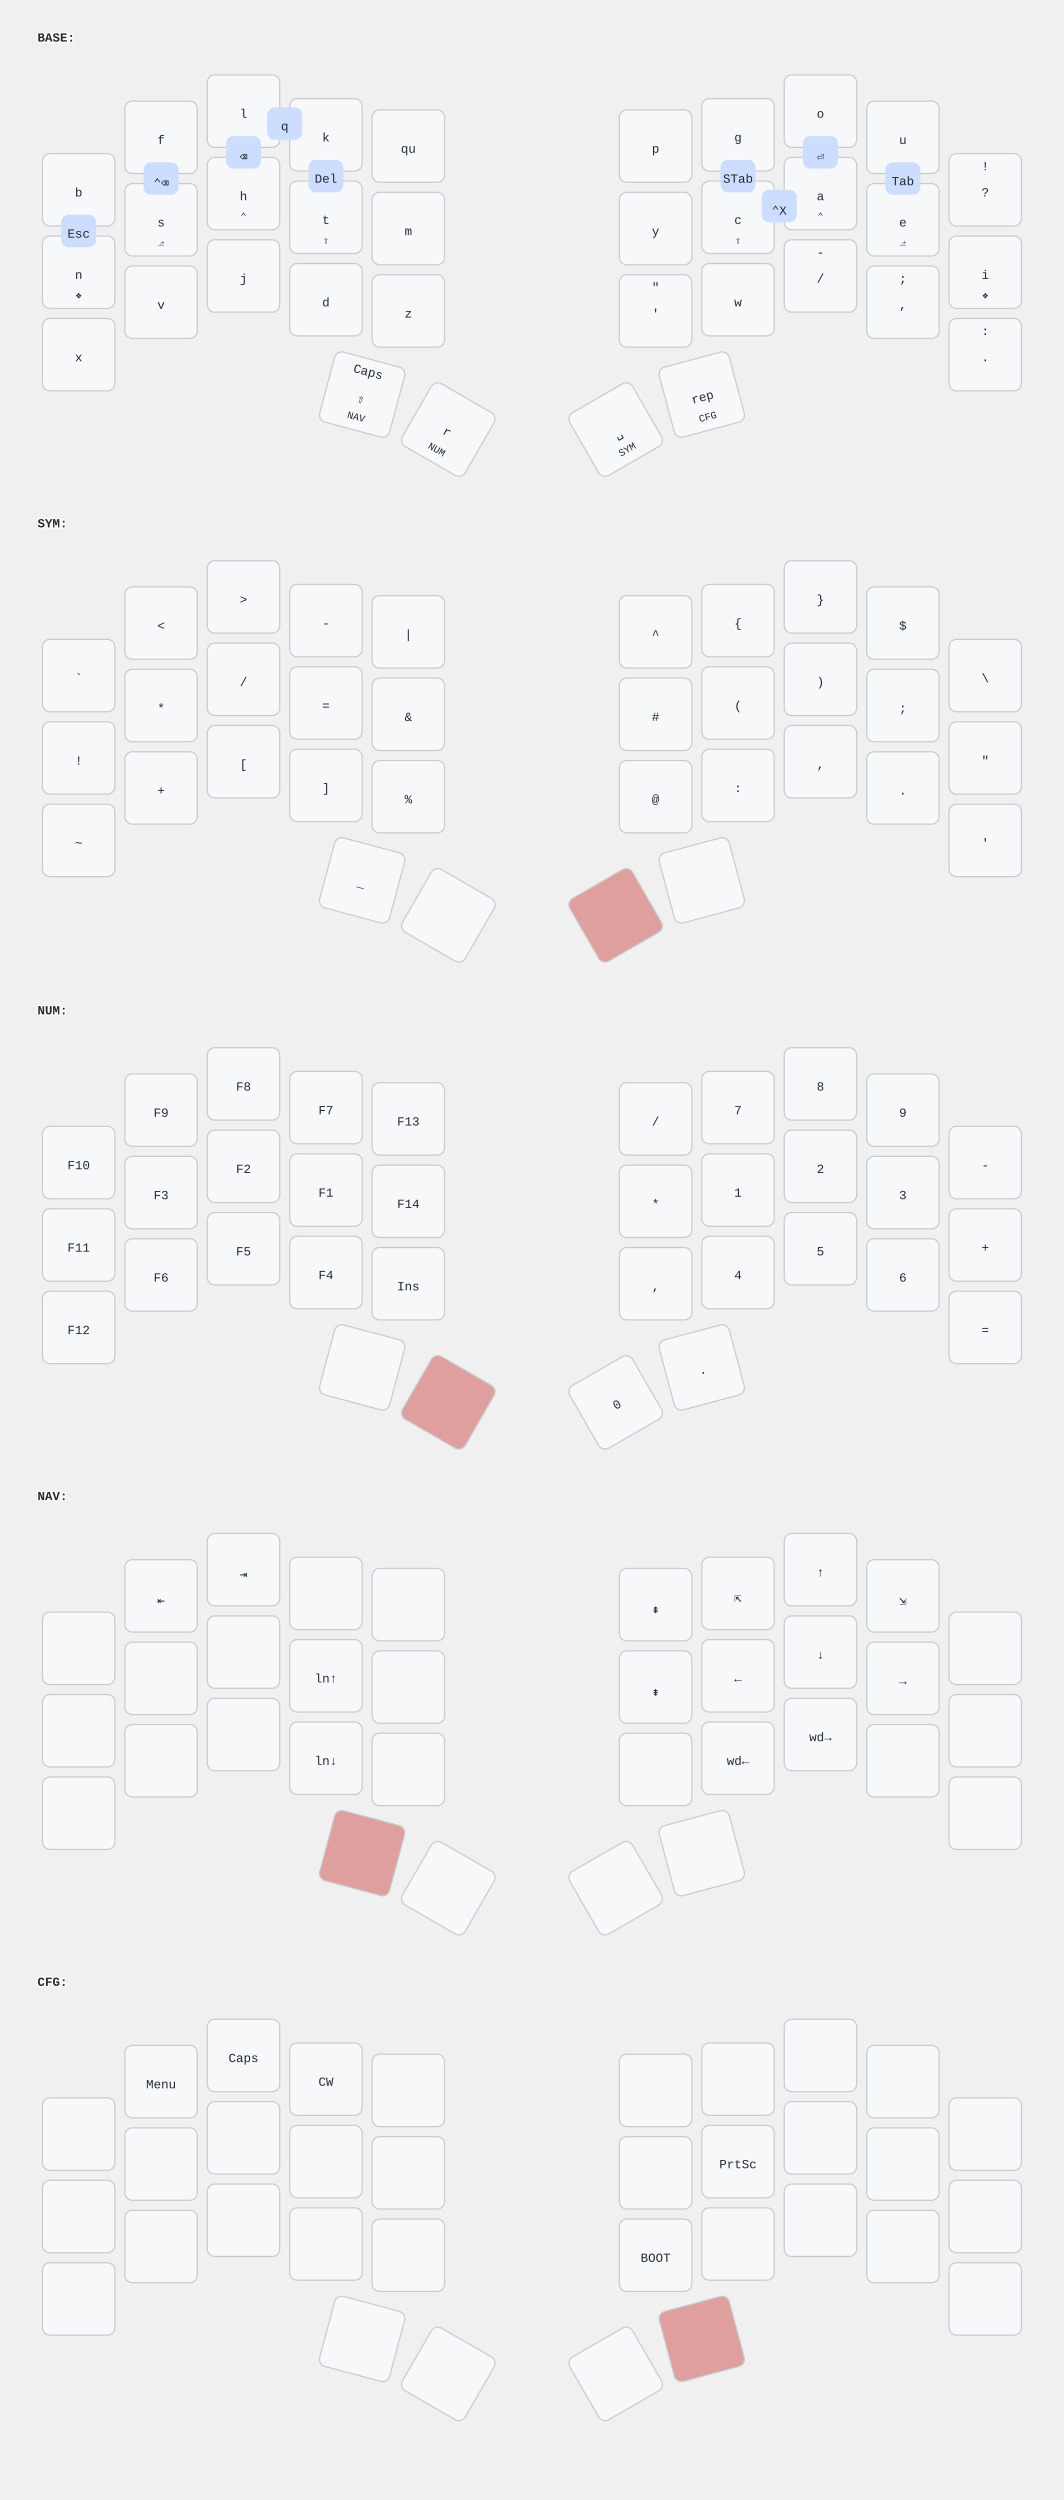
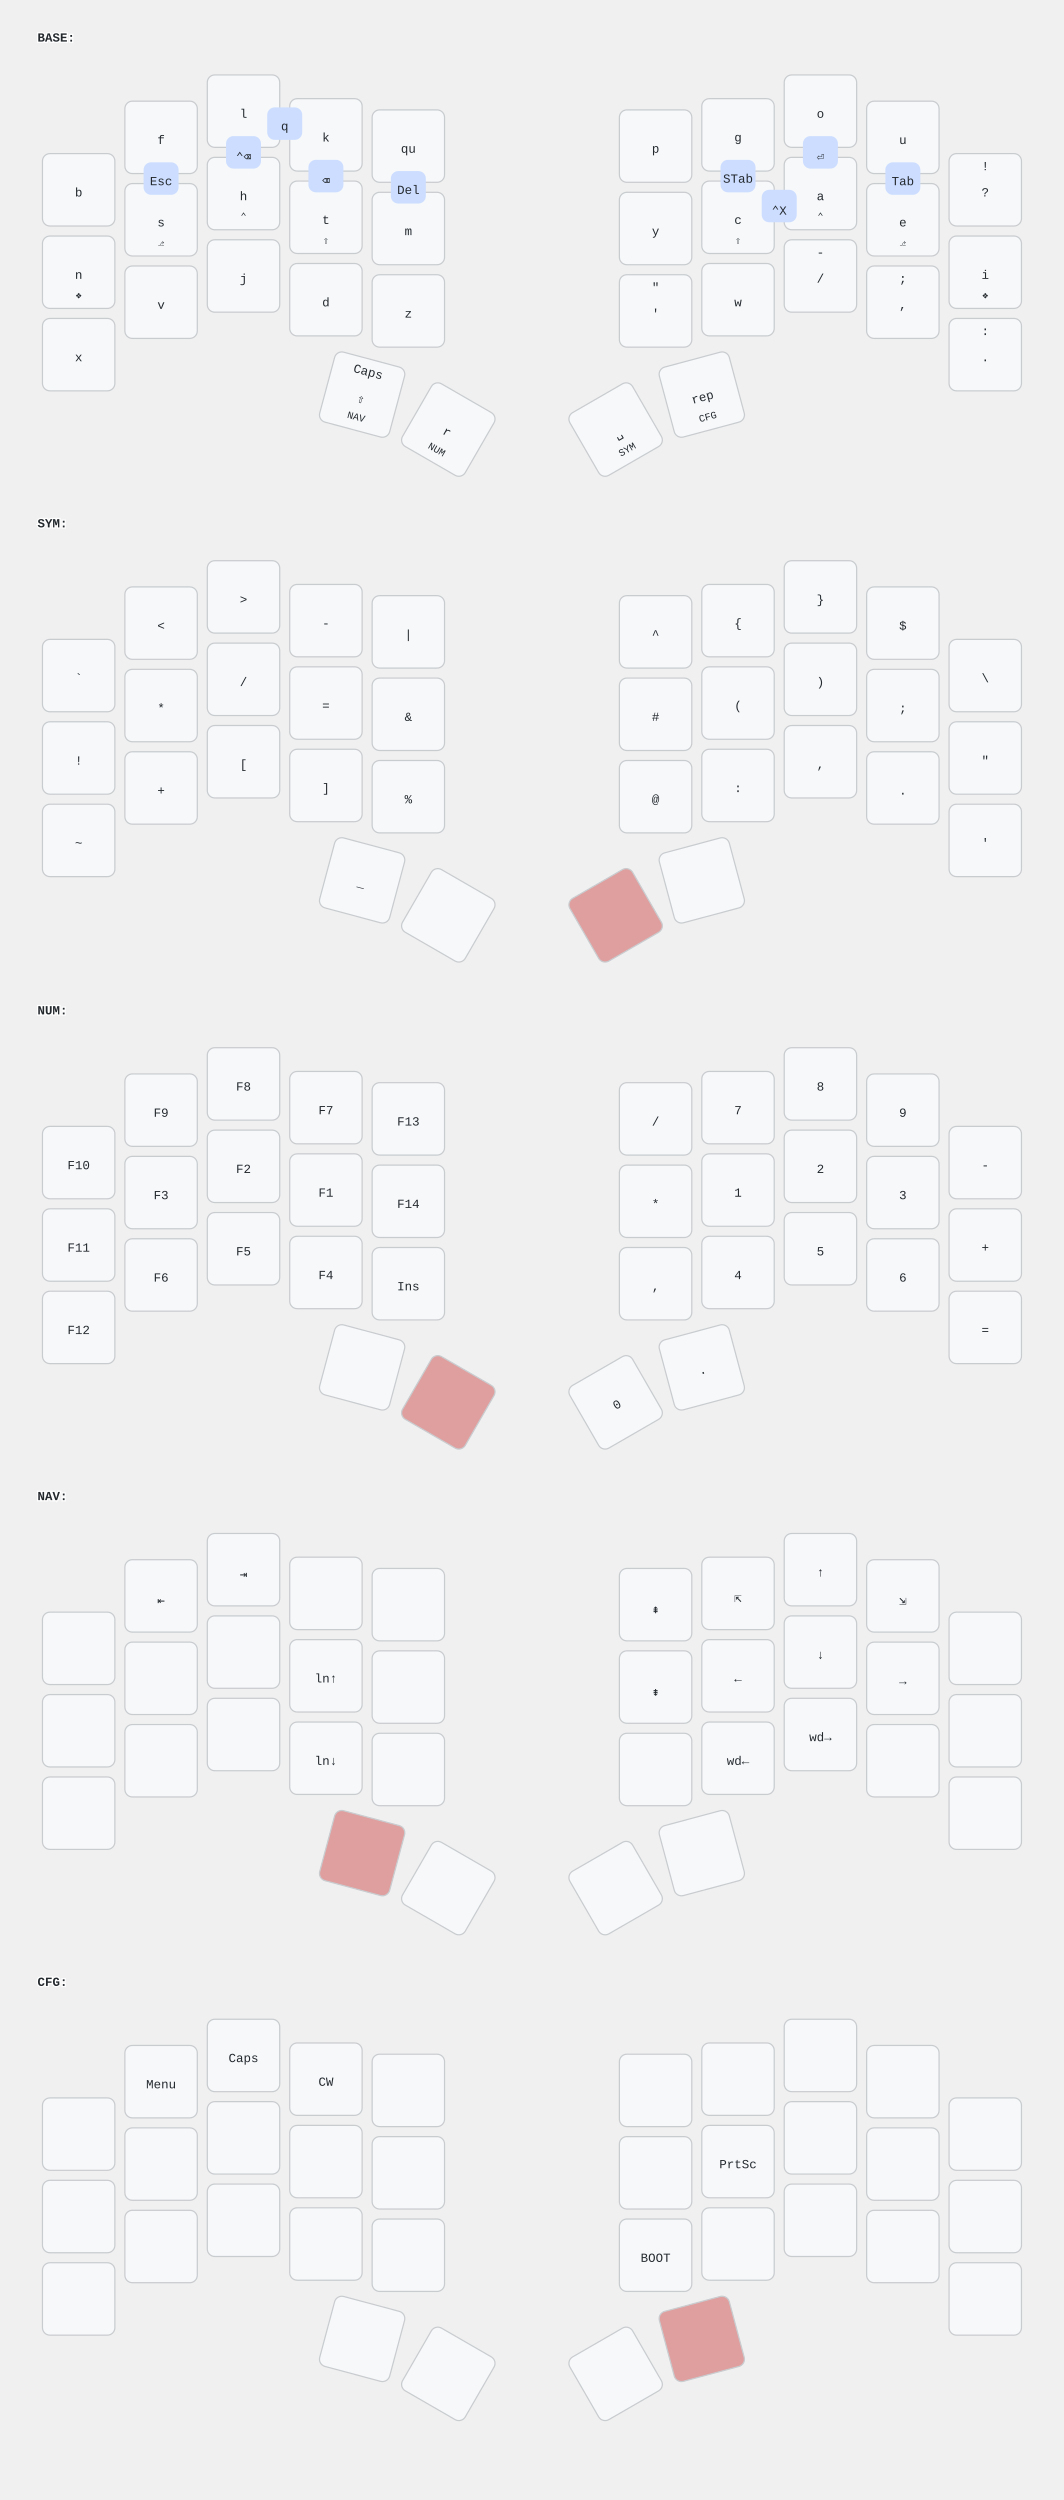
<svg xmlns="http://www.w3.org/2000/svg" width="852" height="2002" viewBox="0 0 852 2002" class="keymap">
  <style>/* inherit to force styles through use tags */
svg path {
    fill: inherit;
}

/* font and background color specifications */
svg.keymap {
    font-family: SFMono-Regular,Consolas,Liberation Mono,Menlo,monospace;
    font-size: 10px;
    font-kerning: normal;
    text-rendering: optimizeLegibility;
    fill: #24292e;
}

/* default key styling */
rect.key {
    fill: #f6f8fa;
    stroke: #c9cccf;
    stroke-width: 1;
}

/* default key side styling, only used is draw_key_sides is set */
rect.side {
    filter: brightness(90%);
}

/* color accent for combo boxes */
rect.combo, rect.combo-separate {
    fill: #cdf;
}

/* color accent for held keys */
rect.held, rect.combo.held {
    fill: #df9f9f;
}

/* color accent for ghost (optional) keys */
rect.ghost, rect.combo.ghost {
    stroke-dasharray: 4, 4;
    stroke-width: 2;
}

text {
    text-anchor: middle;
    dominant-baseline: hanging;
}

/* styling for layer labels */
text.label {
    font-weight: bold;
    text-anchor: start;
    stroke: white;
    stroke-width: 2;
    paint-order: stroke;
}

/* styling for combo tap, and key hold/shifted label text */
text.combo, text.hold, text.shifted {
    font-size: 10px;
}

/* styling for hold label text */
text.hold {
    font-size: 8px;
}

text.hold {
    text-anchor: middle;
    dominant-baseline: auto;
}

text.shifted {
    text-anchor: middle;
    dominant-baseline: hanging;
}

/* styling for hold/shifted label text in combo box */
text.combo.hold, text.combo.shifted {
    font-size: 8px;
}

/* lighter symbol for transparent keys */
text.trans {
    fill: #7b7e81;
}

/* styling for combo dendrons */
path.combo {
    stroke-width: 1;
    stroke: gray;
    fill: none;
}

/* Start Tabler Icons Cleanup */
/* cannot use height/width with glyphs */
.icon-tabler &gt; path {
    fill: inherit;
    stroke: inherit;
    stroke-width: 2;
}
/* hide tabler's default box */
.icon-tabler &gt; path[stroke="none"][fill="none"] {
    visibility: hidden;
}
/* End Tabler Icons Cleanup */
</style>
  <g transform="translate(30, 0)" class="layer-BASE">
    <text x="0" y="28" class="label" id="BASE">BASE:</text>
    <g transform="translate(0, 56)">
      <g transform="translate(33, 96)" class="key keypos-0">
        <rect rx="6" ry="6" x="-29" y="-29" width="58" height="58" class="key" />
        <text x="0" y="0" class="key tap">b</text>
      </g>
      <g transform="translate(99, 54)" class="key keypos-1">
        <rect rx="6" ry="6" x="-29" y="-29" width="58" height="58" class="key" />
        <text x="0" y="0" class="key tap">f</text>
      </g>
      <g transform="translate(165, 33)" class="key keypos-2">
        <rect rx="6" ry="6" x="-29" y="-29" width="58" height="58" class="key" />
        <text x="0" y="0" class="key tap">l</text>
      </g>
      <g transform="translate(231, 52)" class="key keypos-3">
        <rect rx="6" ry="6" x="-29" y="-29" width="58" height="58" class="key" />
        <text x="0" y="0" class="key tap">k</text>
      </g>
      <g transform="translate(297, 61)" class="key keypos-4">
        <rect rx="6" ry="6" x="-29" y="-29" width="58" height="58" class="key" />
        <text x="0" y="0" class="key tap">qu</text>
      </g>
      <g transform="translate(495, 61)" class="key keypos-5">
        <rect rx="6" ry="6" x="-29" y="-29" width="58" height="58" class="key" />
        <text x="0" y="0" class="key tap">p</text>
      </g>
      <g transform="translate(561, 52)" class="key keypos-6">
        <rect rx="6" ry="6" x="-29" y="-29" width="58" height="58" class="key" />
        <text x="0" y="0" class="key tap">g</text>
      </g>
      <g transform="translate(627, 33)" class="key keypos-7">
        <rect rx="6" ry="6" x="-29" y="-29" width="58" height="58" class="key" />
        <text x="0" y="0" class="key tap">o</text>
      </g>
      <g transform="translate(693, 54)" class="key keypos-8">
        <rect rx="6" ry="6" x="-29" y="-29" width="58" height="58" class="key" />
        <text x="0" y="0" class="key tap">u</text>
      </g>
      <g transform="translate(759, 96)" class="key keypos-9">
        <rect rx="6" ry="6" x="-29" y="-29" width="58" height="58" class="key" />
        <text x="0" y="0" class="key tap">?</text>
        <text x="0" y="-21" class="key shifted">!</text>
      </g>
      <g transform="translate(33, 162)" class="key keypos-10">
        <rect rx="6" ry="6" x="-29" y="-29" width="58" height="58" class="key" />
        <text x="0" y="0" class="key tap">n</text>
        <text x="0" y="21" class="key hold">❖</text>
      </g>
      <g transform="translate(99, 120)" class="key keypos-11">
        <rect rx="6" ry="6" x="-29" y="-29" width="58" height="58" class="key" />
        <text x="0" y="0" class="key tap">s</text>
        <text x="0" y="21" class="key hold">⎇</text>
      </g>
      <g transform="translate(165, 99)" class="key keypos-12">
        <rect rx="6" ry="6" x="-29" y="-29" width="58" height="58" class="key" />
        <text x="0" y="0" class="key tap">h</text>
        <text x="0" y="21" class="key hold">⌃</text>
      </g>
      <g transform="translate(231, 118)" class="key keypos-13">
        <rect rx="6" ry="6" x="-29" y="-29" width="58" height="58" class="key" />
        <text x="0" y="0" class="key tap">t</text>
        <text x="0" y="21" class="key hold">⇧</text>
      </g>
      <g transform="translate(297, 127)" class="key keypos-14">
        <rect rx="6" ry="6" x="-29" y="-29" width="58" height="58" class="key" />
        <text x="0" y="0" class="key tap">m</text>
      </g>
      <g transform="translate(495, 127)" class="key keypos-15">
        <rect rx="6" ry="6" x="-29" y="-29" width="58" height="58" class="key" />
        <text x="0" y="0" class="key tap">y</text>
      </g>
      <g transform="translate(561, 118)" class="key keypos-16">
        <rect rx="6" ry="6" x="-29" y="-29" width="58" height="58" class="key" />
        <text x="0" y="0" class="key tap">c</text>
        <text x="0" y="21" class="key hold">⇧</text>
      </g>
      <g transform="translate(627, 99)" class="key keypos-17">
        <rect rx="6" ry="6" x="-29" y="-29" width="58" height="58" class="key" />
        <text x="0" y="0" class="key tap">a</text>
        <text x="0" y="21" class="key hold">⌃</text>
      </g>
      <g transform="translate(693, 120)" class="key keypos-18">
        <rect rx="6" ry="6" x="-29" y="-29" width="58" height="58" class="key" />
        <text x="0" y="0" class="key tap">e</text>
        <text x="0" y="21" class="key hold">⎇</text>
      </g>
      <g transform="translate(759, 162)" class="key keypos-19">
        <rect rx="6" ry="6" x="-29" y="-29" width="58" height="58" class="key" />
        <text x="0" y="0" class="key tap">i</text>
        <text x="0" y="21" class="key hold">❖</text>
      </g>
      <g transform="translate(33, 228)" class="key keypos-20">
        <rect rx="6" ry="6" x="-29" y="-29" width="58" height="58" class="key" />
        <text x="0" y="0" class="key tap">x</text>
      </g>
      <g transform="translate(99, 186)" class="key keypos-21">
        <rect rx="6" ry="6" x="-29" y="-29" width="58" height="58" class="key" />
        <text x="0" y="0" class="key tap">v</text>
      </g>
      <g transform="translate(165, 165)" class="key keypos-22">
        <rect rx="6" ry="6" x="-29" y="-29" width="58" height="58" class="key" />
        <text x="0" y="0" class="key tap">j</text>
      </g>
      <g transform="translate(231, 184)" class="key keypos-23">
        <rect rx="6" ry="6" x="-29" y="-29" width="58" height="58" class="key" />
        <text x="0" y="0" class="key tap">d</text>
      </g>
      <g transform="translate(297, 193)" class="key keypos-24">
        <rect rx="6" ry="6" x="-29" y="-29" width="58" height="58" class="key" />
        <text x="0" y="0" class="key tap">z</text>
      </g>
      <g transform="translate(495, 193)" class="key keypos-25">
        <rect rx="6" ry="6" x="-29" y="-29" width="58" height="58" class="key" />
        <text x="0" y="0" class="key tap">'</text>
        <text x="0" y="-21" class="key shifted">"</text>
      </g>
      <g transform="translate(561, 184)" class="key keypos-26">
        <rect rx="6" ry="6" x="-29" y="-29" width="58" height="58" class="key" />
        <text x="0" y="0" class="key tap">w</text>
      </g>
      <g transform="translate(627, 165)" class="key keypos-27">
        <rect rx="6" ry="6" x="-29" y="-29" width="58" height="58" class="key" />
        <text x="0" y="0" class="key tap">/</text>
        <text x="0" y="-21" class="key shifted">-</text>
      </g>
      <g transform="translate(693, 186)" class="key keypos-28">
        <rect rx="6" ry="6" x="-29" y="-29" width="58" height="58" class="key" />
        <text x="0" y="0" class="key tap">,</text>
        <text x="0" y="-21" class="key shifted">;</text>
      </g>
      <g transform="translate(759, 228)" class="key keypos-29">
        <rect rx="6" ry="6" x="-29" y="-29" width="58" height="58" class="key" />
        <text x="0" y="0" class="key tap">.</text>
        <text x="0" y="-21" class="key shifted">:</text>
      </g>
      <g transform="translate(260, 260) rotate(15.0)" class="key keypos-30">
        <rect rx="6" ry="6" x="-29" y="-29" width="58" height="58" class="key" />
        <text x="0" y="0" class="key tap">⇧</text>
        <a href="#NAV">
          <text x="0" y="21" class="key hold layer-activator">NAV</text>
        </a>
        <text x="0" y="-21" class="key shifted">Caps</text>
      </g>
      <g transform="translate(329, 288) rotate(30.0)" class="key keypos-31">
        <rect rx="6" ry="6" x="-29" y="-29" width="58" height="58" class="key" />
        <text x="0" y="0" class="key tap">r</text>
        <a href="#NUM">
          <text x="0" y="21" class="key hold layer-activator">NUM</text>
        </a>
      </g>
      <g transform="translate(463, 288) rotate(-30.0)" class="key keypos-32">
        <rect rx="6" ry="6" x="-29" y="-29" width="58" height="58" class="key" />
        <text x="0" y="0" class="key tap">␣</text>
        <a href="#SYM">
          <text x="0" y="21" class="key hold layer-activator">SYM</text>
        </a>
      </g>
      <g transform="translate(532, 260) rotate(-15.0)" class="key keypos-33">
        <rect rx="6" ry="6" x="-29" y="-29" width="58" height="58" class="key" />
        <text x="0" y="0" class="key tap">rep</text>
        <a href="#CFG">
          <text x="0" y="21" class="key hold layer-activator">CFG</text>
        </a>
      </g>
      <g class="combo combopos-0">
        <rect rx="6" ry="6" x="184" y="30" width="28" height="26" class="combo" />
        <text x="198" y="43" class="combo tap">q</text>
      </g>
      <g class="combo combopos-1">
-         <rect rx="6" ry="6" x="19" y="116" width="28" height="26" class="combo" />
-         <text x="33" y="129" class="combo tap">Esc</text>
+         <rect rx="6" ry="6" x="85" y="74" width="28" height="26" class="combo" />
+         <text x="99" y="87" class="combo tap">Esc</text>
      </g>
      <g class="combo combopos-2">
-         <rect rx="6" ry="6" x="85" y="74" width="28" height="26" class="combo" />
-         <text x="99" y="87" class="combo tap">⌃⌫</text>
+         <rect rx="6" ry="6" x="151" y="53" width="28" height="26" class="combo" />
+         <text x="165" y="66" class="combo tap">⌃⌫</text>
      </g>
      <g class="combo combopos-3">
-         <rect rx="6" ry="6" x="151" y="53" width="28" height="26" class="combo" />
-         <text x="165" y="66" class="combo tap">⌫</text>
+         <rect rx="6" ry="6" x="217" y="72" width="28" height="26" class="combo" />
+         <text x="231" y="85" class="combo tap">⌫</text>
      </g>
      <g class="combo combopos-4">
-         <rect rx="6" ry="6" x="217" y="72" width="28" height="26" class="combo" />
-         <text x="231" y="85" class="combo tap">Del</text>
+         <rect rx="6" ry="6" x="283" y="81" width="28" height="26" class="combo" />
+         <text x="297" y="94" class="combo tap">Del</text>
      </g>
      <g class="combo combopos-5">
        <rect rx="6" ry="6" x="547" y="72" width="28" height="26" class="combo" />
        <text x="561" y="85" class="combo tap">STab</text>
      </g>
      <g class="combo combopos-6">
        <rect rx="6" ry="6" x="613" y="53" width="28" height="26" class="combo" />
        <text x="627" y="66" class="combo tap">⏎</text>
      </g>
      <g class="combo combopos-7">
        <rect rx="6" ry="6" x="679" y="74" width="28" height="26" class="combo" />
        <text x="693" y="87" class="combo tap">Tab</text>
      </g>
      <g class="combo combopos-8">
        <rect rx="6" ry="6" x="580" y="96" width="28" height="26" class="combo" />
        <text x="594" y="109" class="combo tap">⌃X</text>
      </g>
    </g>
  </g>
  <g transform="translate(30, 389)" class="layer-SYM">
    <text x="0" y="28" class="label" id="SYM">SYM:</text>
    <g transform="translate(0, 56)">
      <g transform="translate(33, 96)" class="key keypos-0">
        <rect rx="6" ry="6" x="-29" y="-29" width="58" height="58" class="key" />
        <text x="0" y="0" class="key tap">`</text>
      </g>
      <g transform="translate(99, 54)" class="key keypos-1">
        <rect rx="6" ry="6" x="-29" y="-29" width="58" height="58" class="key" />
        <text x="0" y="0" class="key tap">&lt;</text>
      </g>
      <g transform="translate(165, 33)" class="key keypos-2">
        <rect rx="6" ry="6" x="-29" y="-29" width="58" height="58" class="key" />
        <text x="0" y="0" class="key tap">&gt;</text>
      </g>
      <g transform="translate(231, 52)" class="key keypos-3">
        <rect rx="6" ry="6" x="-29" y="-29" width="58" height="58" class="key" />
        <text x="0" y="0" class="key tap">-</text>
      </g>
      <g transform="translate(297, 61)" class="key keypos-4">
        <rect rx="6" ry="6" x="-29" y="-29" width="58" height="58" class="key" />
        <text x="0" y="0" class="key tap">|</text>
      </g>
      <g transform="translate(495, 61)" class="key keypos-5">
        <rect rx="6" ry="6" x="-29" y="-29" width="58" height="58" class="key" />
        <text x="0" y="0" class="key tap">^</text>
      </g>
      <g transform="translate(561, 52)" class="key keypos-6">
        <rect rx="6" ry="6" x="-29" y="-29" width="58" height="58" class="key" />
        <text x="0" y="0" class="key tap">{</text>
      </g>
      <g transform="translate(627, 33)" class="key keypos-7">
        <rect rx="6" ry="6" x="-29" y="-29" width="58" height="58" class="key" />
        <text x="0" y="0" class="key tap">}</text>
      </g>
      <g transform="translate(693, 54)" class="key keypos-8">
        <rect rx="6" ry="6" x="-29" y="-29" width="58" height="58" class="key" />
        <text x="0" y="0" class="key tap">$</text>
      </g>
      <g transform="translate(759, 96)" class="key keypos-9">
        <rect rx="6" ry="6" x="-29" y="-29" width="58" height="58" class="key" />
        <text x="0" y="0" class="key tap">\</text>
      </g>
      <g transform="translate(33, 162)" class="key keypos-10">
        <rect rx="6" ry="6" x="-29" y="-29" width="58" height="58" class="key" />
        <text x="0" y="0" class="key tap">!</text>
      </g>
      <g transform="translate(99, 120)" class="key keypos-11">
        <rect rx="6" ry="6" x="-29" y="-29" width="58" height="58" class="key" />
        <text x="0" y="0" class="key tap">*</text>
      </g>
      <g transform="translate(165, 99)" class="key keypos-12">
        <rect rx="6" ry="6" x="-29" y="-29" width="58" height="58" class="key" />
        <text x="0" y="0" class="key tap">/</text>
      </g>
      <g transform="translate(231, 118)" class="key keypos-13">
        <rect rx="6" ry="6" x="-29" y="-29" width="58" height="58" class="key" />
        <text x="0" y="0" class="key tap">=</text>
      </g>
      <g transform="translate(297, 127)" class="key keypos-14">
        <rect rx="6" ry="6" x="-29" y="-29" width="58" height="58" class="key" />
        <text x="0" y="0" class="key tap">&amp;</text>
      </g>
      <g transform="translate(495, 127)" class="key keypos-15">
        <rect rx="6" ry="6" x="-29" y="-29" width="58" height="58" class="key" />
        <text x="0" y="0" class="key tap">#</text>
      </g>
      <g transform="translate(561, 118)" class="key keypos-16">
        <rect rx="6" ry="6" x="-29" y="-29" width="58" height="58" class="key" />
        <text x="0" y="0" class="key tap">(</text>
      </g>
      <g transform="translate(627, 99)" class="key keypos-17">
        <rect rx="6" ry="6" x="-29" y="-29" width="58" height="58" class="key" />
        <text x="0" y="0" class="key tap">)</text>
      </g>
      <g transform="translate(693, 120)" class="key keypos-18">
        <rect rx="6" ry="6" x="-29" y="-29" width="58" height="58" class="key" />
        <text x="0" y="0" class="key tap">;</text>
      </g>
      <g transform="translate(759, 162)" class="key keypos-19">
        <rect rx="6" ry="6" x="-29" y="-29" width="58" height="58" class="key" />
        <text x="0" y="0" class="key tap">"</text>
      </g>
      <g transform="translate(33, 228)" class="key keypos-20">
        <rect rx="6" ry="6" x="-29" y="-29" width="58" height="58" class="key" />
        <text x="0" y="0" class="key tap">~</text>
      </g>
      <g transform="translate(99, 186)" class="key keypos-21">
        <rect rx="6" ry="6" x="-29" y="-29" width="58" height="58" class="key" />
        <text x="0" y="0" class="key tap">+</text>
      </g>
      <g transform="translate(165, 165)" class="key keypos-22">
        <rect rx="6" ry="6" x="-29" y="-29" width="58" height="58" class="key" />
        <text x="0" y="0" class="key tap">[</text>
      </g>
      <g transform="translate(231, 184)" class="key keypos-23">
        <rect rx="6" ry="6" x="-29" y="-29" width="58" height="58" class="key" />
        <text x="0" y="0" class="key tap">]</text>
      </g>
      <g transform="translate(297, 193)" class="key keypos-24">
        <rect rx="6" ry="6" x="-29" y="-29" width="58" height="58" class="key" />
        <text x="0" y="0" class="key tap">%</text>
      </g>
      <g transform="translate(495, 193)" class="key keypos-25">
        <rect rx="6" ry="6" x="-29" y="-29" width="58" height="58" class="key" />
        <text x="0" y="0" class="key tap">@</text>
      </g>
      <g transform="translate(561, 184)" class="key keypos-26">
        <rect rx="6" ry="6" x="-29" y="-29" width="58" height="58" class="key" />
        <text x="0" y="0" class="key tap">:</text>
      </g>
      <g transform="translate(627, 165)" class="key keypos-27">
        <rect rx="6" ry="6" x="-29" y="-29" width="58" height="58" class="key" />
        <text x="0" y="0" class="key tap">,</text>
      </g>
      <g transform="translate(693, 186)" class="key keypos-28">
        <rect rx="6" ry="6" x="-29" y="-29" width="58" height="58" class="key" />
        <text x="0" y="0" class="key tap">.</text>
      </g>
      <g transform="translate(759, 228)" class="key keypos-29">
        <rect rx="6" ry="6" x="-29" y="-29" width="58" height="58" class="key" />
        <text x="0" y="0" class="key tap">'</text>
      </g>
      <g transform="translate(260, 260) rotate(15.0)" class="key keypos-30">
        <rect rx="6" ry="6" x="-29" y="-29" width="58" height="58" class="key" />
        <text x="0" y="0" class="key tap">_</text>
      </g>
      <g transform="translate(329, 288) rotate(30.0)" class="key keypos-31">
        <rect rx="6" ry="6" x="-29" y="-29" width="58" height="58" class="key" />
      </g>
      <g transform="translate(463, 288) rotate(-30.0)" class="key held keypos-32">
        <rect rx="6" ry="6" x="-29" y="-29" width="58" height="58" class="key held" />
      </g>
      <g transform="translate(532, 260) rotate(-15.0)" class="key keypos-33">
        <rect rx="6" ry="6" x="-29" y="-29" width="58" height="58" class="key" />
      </g>
    </g>
  </g>
  <g transform="translate(30, 779)" class="layer-NUM">
    <text x="0" y="28" class="label" id="NUM">NUM:</text>
    <g transform="translate(0, 56)">
      <g transform="translate(33, 96)" class="key keypos-0">
        <rect rx="6" ry="6" x="-29" y="-29" width="58" height="58" class="key" />
        <text x="0" y="0" class="key tap">F10</text>
      </g>
      <g transform="translate(99, 54)" class="key keypos-1">
        <rect rx="6" ry="6" x="-29" y="-29" width="58" height="58" class="key" />
        <text x="0" y="0" class="key tap">F9</text>
      </g>
      <g transform="translate(165, 33)" class="key keypos-2">
        <rect rx="6" ry="6" x="-29" y="-29" width="58" height="58" class="key" />
        <text x="0" y="0" class="key tap">F8</text>
      </g>
      <g transform="translate(231, 52)" class="key keypos-3">
        <rect rx="6" ry="6" x="-29" y="-29" width="58" height="58" class="key" />
        <text x="0" y="0" class="key tap">F7</text>
      </g>
      <g transform="translate(297, 61)" class="key keypos-4">
        <rect rx="6" ry="6" x="-29" y="-29" width="58" height="58" class="key" />
        <text x="0" y="0" class="key tap">F13</text>
      </g>
      <g transform="translate(495, 61)" class="key keypos-5">
        <rect rx="6" ry="6" x="-29" y="-29" width="58" height="58" class="key" />
        <text x="0" y="0" class="key tap">/</text>
      </g>
      <g transform="translate(561, 52)" class="key keypos-6">
        <rect rx="6" ry="6" x="-29" y="-29" width="58" height="58" class="key" />
        <text x="0" y="0" class="key tap">7</text>
      </g>
      <g transform="translate(627, 33)" class="key keypos-7">
        <rect rx="6" ry="6" x="-29" y="-29" width="58" height="58" class="key" />
        <text x="0" y="0" class="key tap">8</text>
      </g>
      <g transform="translate(693, 54)" class="key keypos-8">
        <rect rx="6" ry="6" x="-29" y="-29" width="58" height="58" class="key" />
        <text x="0" y="0" class="key tap">9</text>
      </g>
      <g transform="translate(759, 96)" class="key keypos-9">
        <rect rx="6" ry="6" x="-29" y="-29" width="58" height="58" class="key" />
        <text x="0" y="0" class="key tap">-</text>
      </g>
      <g transform="translate(33, 162)" class="key keypos-10">
        <rect rx="6" ry="6" x="-29" y="-29" width="58" height="58" class="key" />
        <text x="0" y="0" class="key tap">F11</text>
      </g>
      <g transform="translate(99, 120)" class="key keypos-11">
        <rect rx="6" ry="6" x="-29" y="-29" width="58" height="58" class="key" />
        <text x="0" y="0" class="key tap">F3</text>
      </g>
      <g transform="translate(165, 99)" class="key keypos-12">
        <rect rx="6" ry="6" x="-29" y="-29" width="58" height="58" class="key" />
        <text x="0" y="0" class="key tap">F2</text>
      </g>
      <g transform="translate(231, 118)" class="key keypos-13">
        <rect rx="6" ry="6" x="-29" y="-29" width="58" height="58" class="key" />
        <text x="0" y="0" class="key tap">F1</text>
      </g>
      <g transform="translate(297, 127)" class="key keypos-14">
        <rect rx="6" ry="6" x="-29" y="-29" width="58" height="58" class="key" />
        <text x="0" y="0" class="key tap">F14</text>
      </g>
      <g transform="translate(495, 127)" class="key keypos-15">
        <rect rx="6" ry="6" x="-29" y="-29" width="58" height="58" class="key" />
        <text x="0" y="0" class="key tap">*</text>
      </g>
      <g transform="translate(561, 118)" class="key keypos-16">
        <rect rx="6" ry="6" x="-29" y="-29" width="58" height="58" class="key" />
        <text x="0" y="0" class="key tap">1</text>
      </g>
      <g transform="translate(627, 99)" class="key keypos-17">
        <rect rx="6" ry="6" x="-29" y="-29" width="58" height="58" class="key" />
        <text x="0" y="0" class="key tap">2</text>
      </g>
      <g transform="translate(693, 120)" class="key keypos-18">
        <rect rx="6" ry="6" x="-29" y="-29" width="58" height="58" class="key" />
        <text x="0" y="0" class="key tap">3</text>
      </g>
      <g transform="translate(759, 162)" class="key keypos-19">
        <rect rx="6" ry="6" x="-29" y="-29" width="58" height="58" class="key" />
        <text x="0" y="0" class="key tap">+</text>
      </g>
      <g transform="translate(33, 228)" class="key keypos-20">
        <rect rx="6" ry="6" x="-29" y="-29" width="58" height="58" class="key" />
        <text x="0" y="0" class="key tap">F12</text>
      </g>
      <g transform="translate(99, 186)" class="key keypos-21">
        <rect rx="6" ry="6" x="-29" y="-29" width="58" height="58" class="key" />
        <text x="0" y="0" class="key tap">F6</text>
      </g>
      <g transform="translate(165, 165)" class="key keypos-22">
        <rect rx="6" ry="6" x="-29" y="-29" width="58" height="58" class="key" />
        <text x="0" y="0" class="key tap">F5</text>
      </g>
      <g transform="translate(231, 184)" class="key keypos-23">
        <rect rx="6" ry="6" x="-29" y="-29" width="58" height="58" class="key" />
        <text x="0" y="0" class="key tap">F4</text>
      </g>
      <g transform="translate(297, 193)" class="key keypos-24">
        <rect rx="6" ry="6" x="-29" y="-29" width="58" height="58" class="key" />
        <text x="0" y="0" class="key tap">Ins</text>
      </g>
      <g transform="translate(495, 193)" class="key keypos-25">
        <rect rx="6" ry="6" x="-29" y="-29" width="58" height="58" class="key" />
        <text x="0" y="0" class="key tap">,</text>
      </g>
      <g transform="translate(561, 184)" class="key keypos-26">
        <rect rx="6" ry="6" x="-29" y="-29" width="58" height="58" class="key" />
        <text x="0" y="0" class="key tap">4</text>
      </g>
      <g transform="translate(627, 165)" class="key keypos-27">
        <rect rx="6" ry="6" x="-29" y="-29" width="58" height="58" class="key" />
        <text x="0" y="0" class="key tap">5</text>
      </g>
      <g transform="translate(693, 186)" class="key keypos-28">
        <rect rx="6" ry="6" x="-29" y="-29" width="58" height="58" class="key" />
        <text x="0" y="0" class="key tap">6</text>
      </g>
      <g transform="translate(759, 228)" class="key keypos-29">
        <rect rx="6" ry="6" x="-29" y="-29" width="58" height="58" class="key" />
        <text x="0" y="0" class="key tap">=</text>
      </g>
      <g transform="translate(260, 260) rotate(15.0)" class="key keypos-30">
        <rect rx="6" ry="6" x="-29" y="-29" width="58" height="58" class="key" />
      </g>
      <g transform="translate(329, 288) rotate(30.0)" class="key held keypos-31">
        <rect rx="6" ry="6" x="-29" y="-29" width="58" height="58" class="key held" />
      </g>
      <g transform="translate(463, 288) rotate(-30.0)" class="key keypos-32">
        <rect rx="6" ry="6" x="-29" y="-29" width="58" height="58" class="key" />
        <text x="0" y="0" class="key tap">0</text>
      </g>
      <g transform="translate(532, 260) rotate(-15.0)" class="key keypos-33">
        <rect rx="6" ry="6" x="-29" y="-29" width="58" height="58" class="key" />
        <text x="0" y="0" class="key tap">.</text>
      </g>
    </g>
  </g>
  <g transform="translate(30, 1168)" class="layer-NAV">
    <text x="0" y="28" class="label" id="NAV">NAV:</text>
    <g transform="translate(0, 56)">
      <g transform="translate(33, 96)" class="key keypos-0">
        <rect rx="6" ry="6" x="-29" y="-29" width="58" height="58" class="key" />
      </g>
      <g transform="translate(99, 54)" class="key keypos-1">
        <rect rx="6" ry="6" x="-29" y="-29" width="58" height="58" class="key" />
        <text x="0" y="0" class="key tap">⇤</text>
      </g>
      <g transform="translate(165, 33)" class="key keypos-2">
        <rect rx="6" ry="6" x="-29" y="-29" width="58" height="58" class="key" />
        <text x="0" y="0" class="key tap">⇥</text>
      </g>
      <g transform="translate(231, 52)" class="key keypos-3">
        <rect rx="6" ry="6" x="-29" y="-29" width="58" height="58" class="key" />
      </g>
      <g transform="translate(297, 61)" class="key keypos-4">
        <rect rx="6" ry="6" x="-29" y="-29" width="58" height="58" class="key" />
      </g>
      <g transform="translate(495, 61)" class="key keypos-5">
        <rect rx="6" ry="6" x="-29" y="-29" width="58" height="58" class="key" />
        <text x="0" y="0" class="key tap">⇞</text>
      </g>
      <g transform="translate(561, 52)" class="key keypos-6">
        <rect rx="6" ry="6" x="-29" y="-29" width="58" height="58" class="key" />
        <text x="0" y="0" class="key tap">⇱</text>
      </g>
      <g transform="translate(627, 33)" class="key keypos-7">
        <rect rx="6" ry="6" x="-29" y="-29" width="58" height="58" class="key" />
        <text x="0" y="0" class="key tap">↑</text>
      </g>
      <g transform="translate(693, 54)" class="key keypos-8">
        <rect rx="6" ry="6" x="-29" y="-29" width="58" height="58" class="key" />
        <text x="0" y="0" class="key tap">⇲</text>
      </g>
      <g transform="translate(759, 96)" class="key keypos-9">
        <rect rx="6" ry="6" x="-29" y="-29" width="58" height="58" class="key" />
      </g>
      <g transform="translate(33, 162)" class="key keypos-10">
        <rect rx="6" ry="6" x="-29" y="-29" width="58" height="58" class="key" />
      </g>
      <g transform="translate(99, 120)" class="key keypos-11">
        <rect rx="6" ry="6" x="-29" y="-29" width="58" height="58" class="key" />
      </g>
      <g transform="translate(165, 99)" class="key keypos-12">
        <rect rx="6" ry="6" x="-29" y="-29" width="58" height="58" class="key" />
      </g>
      <g transform="translate(231, 118)" class="key keypos-13">
        <rect rx="6" ry="6" x="-29" y="-29" width="58" height="58" class="key" />
        <text x="0" y="0" class="key tap">ln↑</text>
      </g>
      <g transform="translate(297, 127)" class="key keypos-14">
        <rect rx="6" ry="6" x="-29" y="-29" width="58" height="58" class="key" />
      </g>
      <g transform="translate(495, 127)" class="key keypos-15">
        <rect rx="6" ry="6" x="-29" y="-29" width="58" height="58" class="key" />
        <text x="0" y="0" class="key tap">⇟</text>
      </g>
      <g transform="translate(561, 118)" class="key keypos-16">
        <rect rx="6" ry="6" x="-29" y="-29" width="58" height="58" class="key" />
        <text x="0" y="0" class="key tap">←</text>
      </g>
      <g transform="translate(627, 99)" class="key keypos-17">
        <rect rx="6" ry="6" x="-29" y="-29" width="58" height="58" class="key" />
        <text x="0" y="0" class="key tap">↓</text>
      </g>
      <g transform="translate(693, 120)" class="key keypos-18">
        <rect rx="6" ry="6" x="-29" y="-29" width="58" height="58" class="key" />
        <text x="0" y="0" class="key tap">→</text>
      </g>
      <g transform="translate(759, 162)" class="key keypos-19">
        <rect rx="6" ry="6" x="-29" y="-29" width="58" height="58" class="key" />
      </g>
      <g transform="translate(33, 228)" class="key keypos-20">
        <rect rx="6" ry="6" x="-29" y="-29" width="58" height="58" class="key" />
      </g>
      <g transform="translate(99, 186)" class="key keypos-21">
        <rect rx="6" ry="6" x="-29" y="-29" width="58" height="58" class="key" />
      </g>
      <g transform="translate(165, 165)" class="key keypos-22">
        <rect rx="6" ry="6" x="-29" y="-29" width="58" height="58" class="key" />
      </g>
      <g transform="translate(231, 184)" class="key keypos-23">
        <rect rx="6" ry="6" x="-29" y="-29" width="58" height="58" class="key" />
        <text x="0" y="0" class="key tap">ln↓</text>
      </g>
      <g transform="translate(297, 193)" class="key keypos-24">
        <rect rx="6" ry="6" x="-29" y="-29" width="58" height="58" class="key" />
      </g>
      <g transform="translate(495, 193)" class="key keypos-25">
        <rect rx="6" ry="6" x="-29" y="-29" width="58" height="58" class="key" />
      </g>
      <g transform="translate(561, 184)" class="key keypos-26">
        <rect rx="6" ry="6" x="-29" y="-29" width="58" height="58" class="key" />
        <text x="0" y="0" class="key tap">wd←</text>
      </g>
      <g transform="translate(627, 165)" class="key keypos-27">
        <rect rx="6" ry="6" x="-29" y="-29" width="58" height="58" class="key" />
        <text x="0" y="0" class="key tap">wd→</text>
      </g>
      <g transform="translate(693, 186)" class="key keypos-28">
        <rect rx="6" ry="6" x="-29" y="-29" width="58" height="58" class="key" />
      </g>
      <g transform="translate(759, 228)" class="key keypos-29">
        <rect rx="6" ry="6" x="-29" y="-29" width="58" height="58" class="key" />
      </g>
      <g transform="translate(260, 260) rotate(15.0)" class="key held keypos-30">
        <rect rx="6" ry="6" x="-29" y="-29" width="58" height="58" class="key held" />
      </g>
      <g transform="translate(329, 288) rotate(30.0)" class="key keypos-31">
        <rect rx="6" ry="6" x="-29" y="-29" width="58" height="58" class="key" />
      </g>
      <g transform="translate(463, 288) rotate(-30.0)" class="key keypos-32">
        <rect rx="6" ry="6" x="-29" y="-29" width="58" height="58" class="key" />
      </g>
      <g transform="translate(532, 260) rotate(-15.0)" class="key keypos-33">
        <rect rx="6" ry="6" x="-29" y="-29" width="58" height="58" class="key" />
      </g>
    </g>
  </g>
  <g transform="translate(30, 1557)" class="layer-CFG">
    <text x="0" y="28" class="label" id="CFG">CFG:</text>
    <g transform="translate(0, 56)">
      <g transform="translate(33, 96)" class="key keypos-0">
        <rect rx="6" ry="6" x="-29" y="-29" width="58" height="58" class="key" />
      </g>
      <g transform="translate(99, 54)" class="key keypos-1">
        <rect rx="6" ry="6" x="-29" y="-29" width="58" height="58" class="key" />
        <text x="0" y="0" class="key tap">Menu</text>
      </g>
      <g transform="translate(165, 33)" class="key keypos-2">
        <rect rx="6" ry="6" x="-29" y="-29" width="58" height="58" class="key" />
        <text x="0" y="0" class="key tap">Caps</text>
      </g>
      <g transform="translate(231, 52)" class="key keypos-3">
        <rect rx="6" ry="6" x="-29" y="-29" width="58" height="58" class="key" />
        <text x="0" y="0" class="key tap">CW</text>
      </g>
      <g transform="translate(297, 61)" class="key keypos-4">
        <rect rx="6" ry="6" x="-29" y="-29" width="58" height="58" class="key" />
      </g>
      <g transform="translate(495, 61)" class="key keypos-5">
        <rect rx="6" ry="6" x="-29" y="-29" width="58" height="58" class="key" />
      </g>
      <g transform="translate(561, 52)" class="key keypos-6">
        <rect rx="6" ry="6" x="-29" y="-29" width="58" height="58" class="key" />
      </g>
      <g transform="translate(627, 33)" class="key keypos-7">
        <rect rx="6" ry="6" x="-29" y="-29" width="58" height="58" class="key" />
      </g>
      <g transform="translate(693, 54)" class="key keypos-8">
        <rect rx="6" ry="6" x="-29" y="-29" width="58" height="58" class="key" />
      </g>
      <g transform="translate(759, 96)" class="key keypos-9">
        <rect rx="6" ry="6" x="-29" y="-29" width="58" height="58" class="key" />
      </g>
      <g transform="translate(33, 162)" class="key keypos-10">
        <rect rx="6" ry="6" x="-29" y="-29" width="58" height="58" class="key" />
      </g>
      <g transform="translate(99, 120)" class="key keypos-11">
        <rect rx="6" ry="6" x="-29" y="-29" width="58" height="58" class="key" />
      </g>
      <g transform="translate(165, 99)" class="key keypos-12">
        <rect rx="6" ry="6" x="-29" y="-29" width="58" height="58" class="key" />
      </g>
      <g transform="translate(231, 118)" class="key keypos-13">
        <rect rx="6" ry="6" x="-29" y="-29" width="58" height="58" class="key" />
      </g>
      <g transform="translate(297, 127)" class="key keypos-14">
        <rect rx="6" ry="6" x="-29" y="-29" width="58" height="58" class="key" />
      </g>
      <g transform="translate(495, 127)" class="key keypos-15">
        <rect rx="6" ry="6" x="-29" y="-29" width="58" height="58" class="key" />
      </g>
      <g transform="translate(561, 118)" class="key keypos-16">
        <rect rx="6" ry="6" x="-29" y="-29" width="58" height="58" class="key" />
        <text x="0" y="0" class="key tap">PrtSc</text>
      </g>
      <g transform="translate(627, 99)" class="key keypos-17">
        <rect rx="6" ry="6" x="-29" y="-29" width="58" height="58" class="key" />
      </g>
      <g transform="translate(693, 120)" class="key keypos-18">
        <rect rx="6" ry="6" x="-29" y="-29" width="58" height="58" class="key" />
      </g>
      <g transform="translate(759, 162)" class="key keypos-19">
        <rect rx="6" ry="6" x="-29" y="-29" width="58" height="58" class="key" />
      </g>
      <g transform="translate(33, 228)" class="key keypos-20">
        <rect rx="6" ry="6" x="-29" y="-29" width="58" height="58" class="key" />
      </g>
      <g transform="translate(99, 186)" class="key keypos-21">
        <rect rx="6" ry="6" x="-29" y="-29" width="58" height="58" class="key" />
      </g>
      <g transform="translate(165, 165)" class="key keypos-22">
        <rect rx="6" ry="6" x="-29" y="-29" width="58" height="58" class="key" />
      </g>
      <g transform="translate(231, 184)" class="key keypos-23">
        <rect rx="6" ry="6" x="-29" y="-29" width="58" height="58" class="key" />
      </g>
      <g transform="translate(297, 193)" class="key keypos-24">
        <rect rx="6" ry="6" x="-29" y="-29" width="58" height="58" class="key" />
      </g>
      <g transform="translate(495, 193)" class="key keypos-25">
        <rect rx="6" ry="6" x="-29" y="-29" width="58" height="58" class="key" />
        <text x="0" y="0" class="key tap">BOOT</text>
      </g>
      <g transform="translate(561, 184)" class="key keypos-26">
        <rect rx="6" ry="6" x="-29" y="-29" width="58" height="58" class="key" />
      </g>
      <g transform="translate(627, 165)" class="key keypos-27">
        <rect rx="6" ry="6" x="-29" y="-29" width="58" height="58" class="key" />
      </g>
      <g transform="translate(693, 186)" class="key keypos-28">
        <rect rx="6" ry="6" x="-29" y="-29" width="58" height="58" class="key" />
      </g>
      <g transform="translate(759, 228)" class="key keypos-29">
        <rect rx="6" ry="6" x="-29" y="-29" width="58" height="58" class="key" />
      </g>
      <g transform="translate(260, 260) rotate(15.0)" class="key keypos-30">
        <rect rx="6" ry="6" x="-29" y="-29" width="58" height="58" class="key" />
      </g>
      <g transform="translate(329, 288) rotate(30.0)" class="key keypos-31">
        <rect rx="6" ry="6" x="-29" y="-29" width="58" height="58" class="key" />
      </g>
      <g transform="translate(463, 288) rotate(-30.0)" class="key keypos-32">
        <rect rx="6" ry="6" x="-29" y="-29" width="58" height="58" class="key" />
      </g>
      <g transform="translate(532, 260) rotate(-15.0)" class="key held keypos-33">
        <rect rx="6" ry="6" x="-29" y="-29" width="58" height="58" class="key held" />
      </g>
    </g>
  </g>
</svg>
